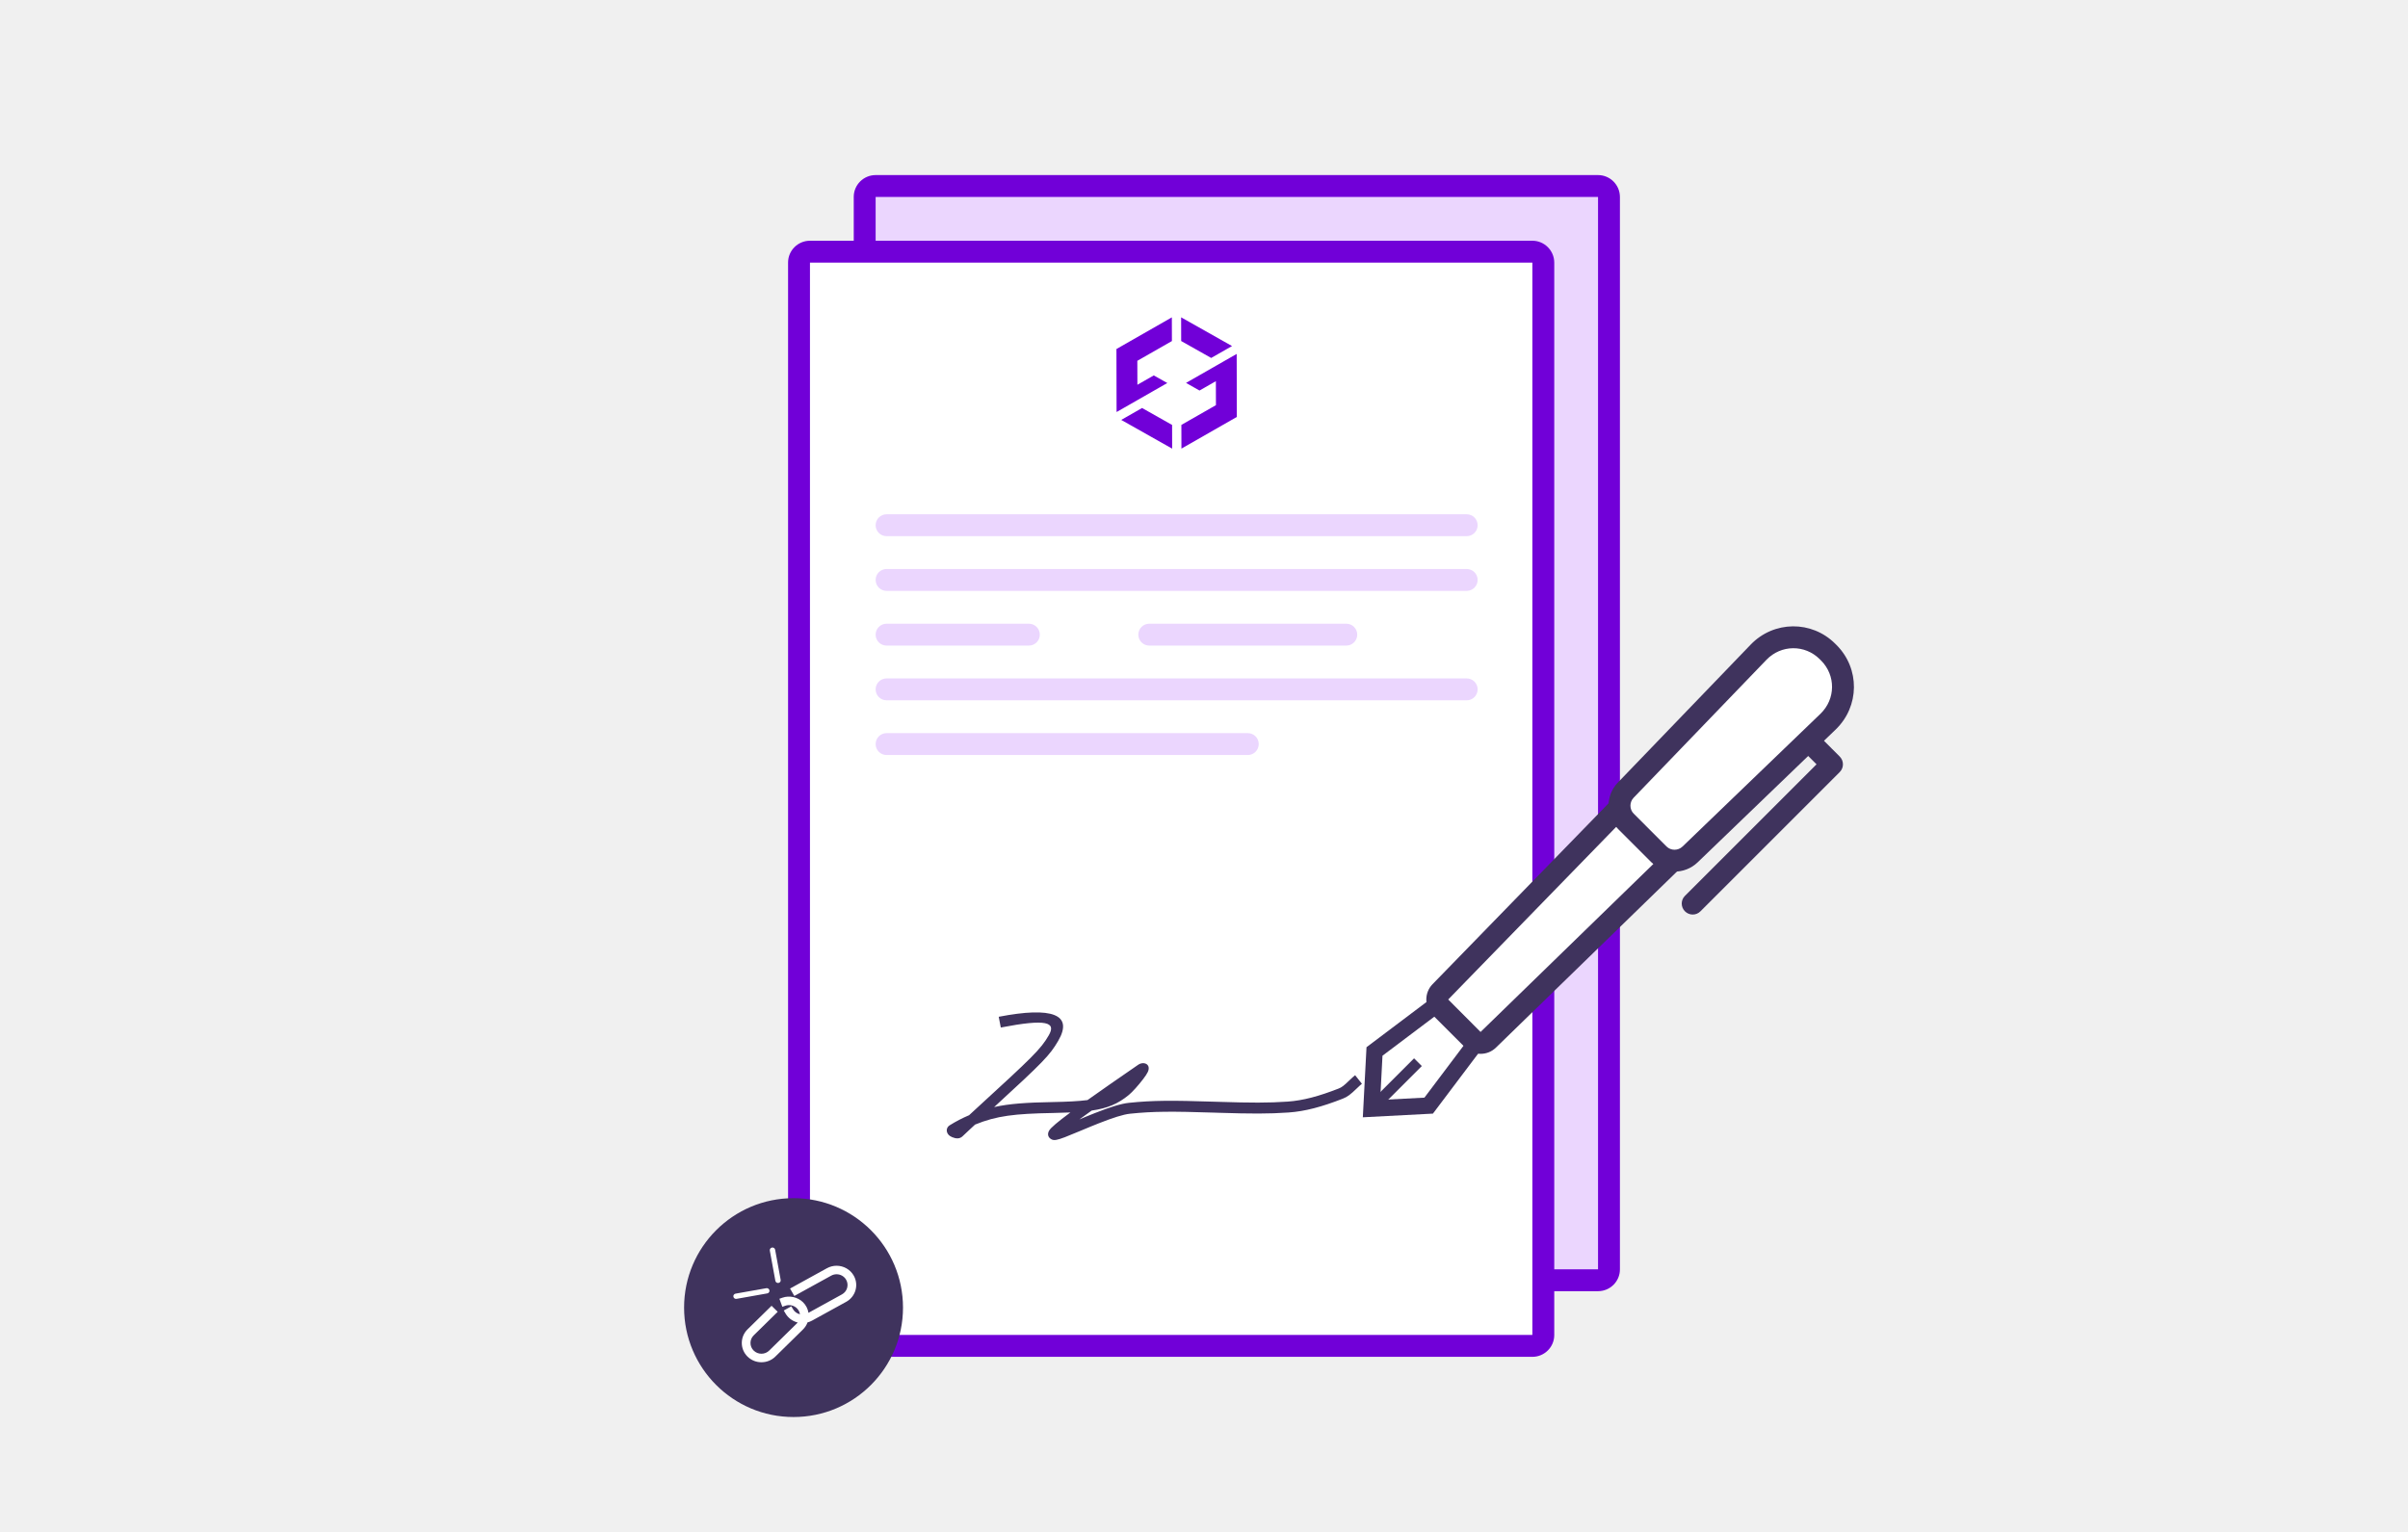
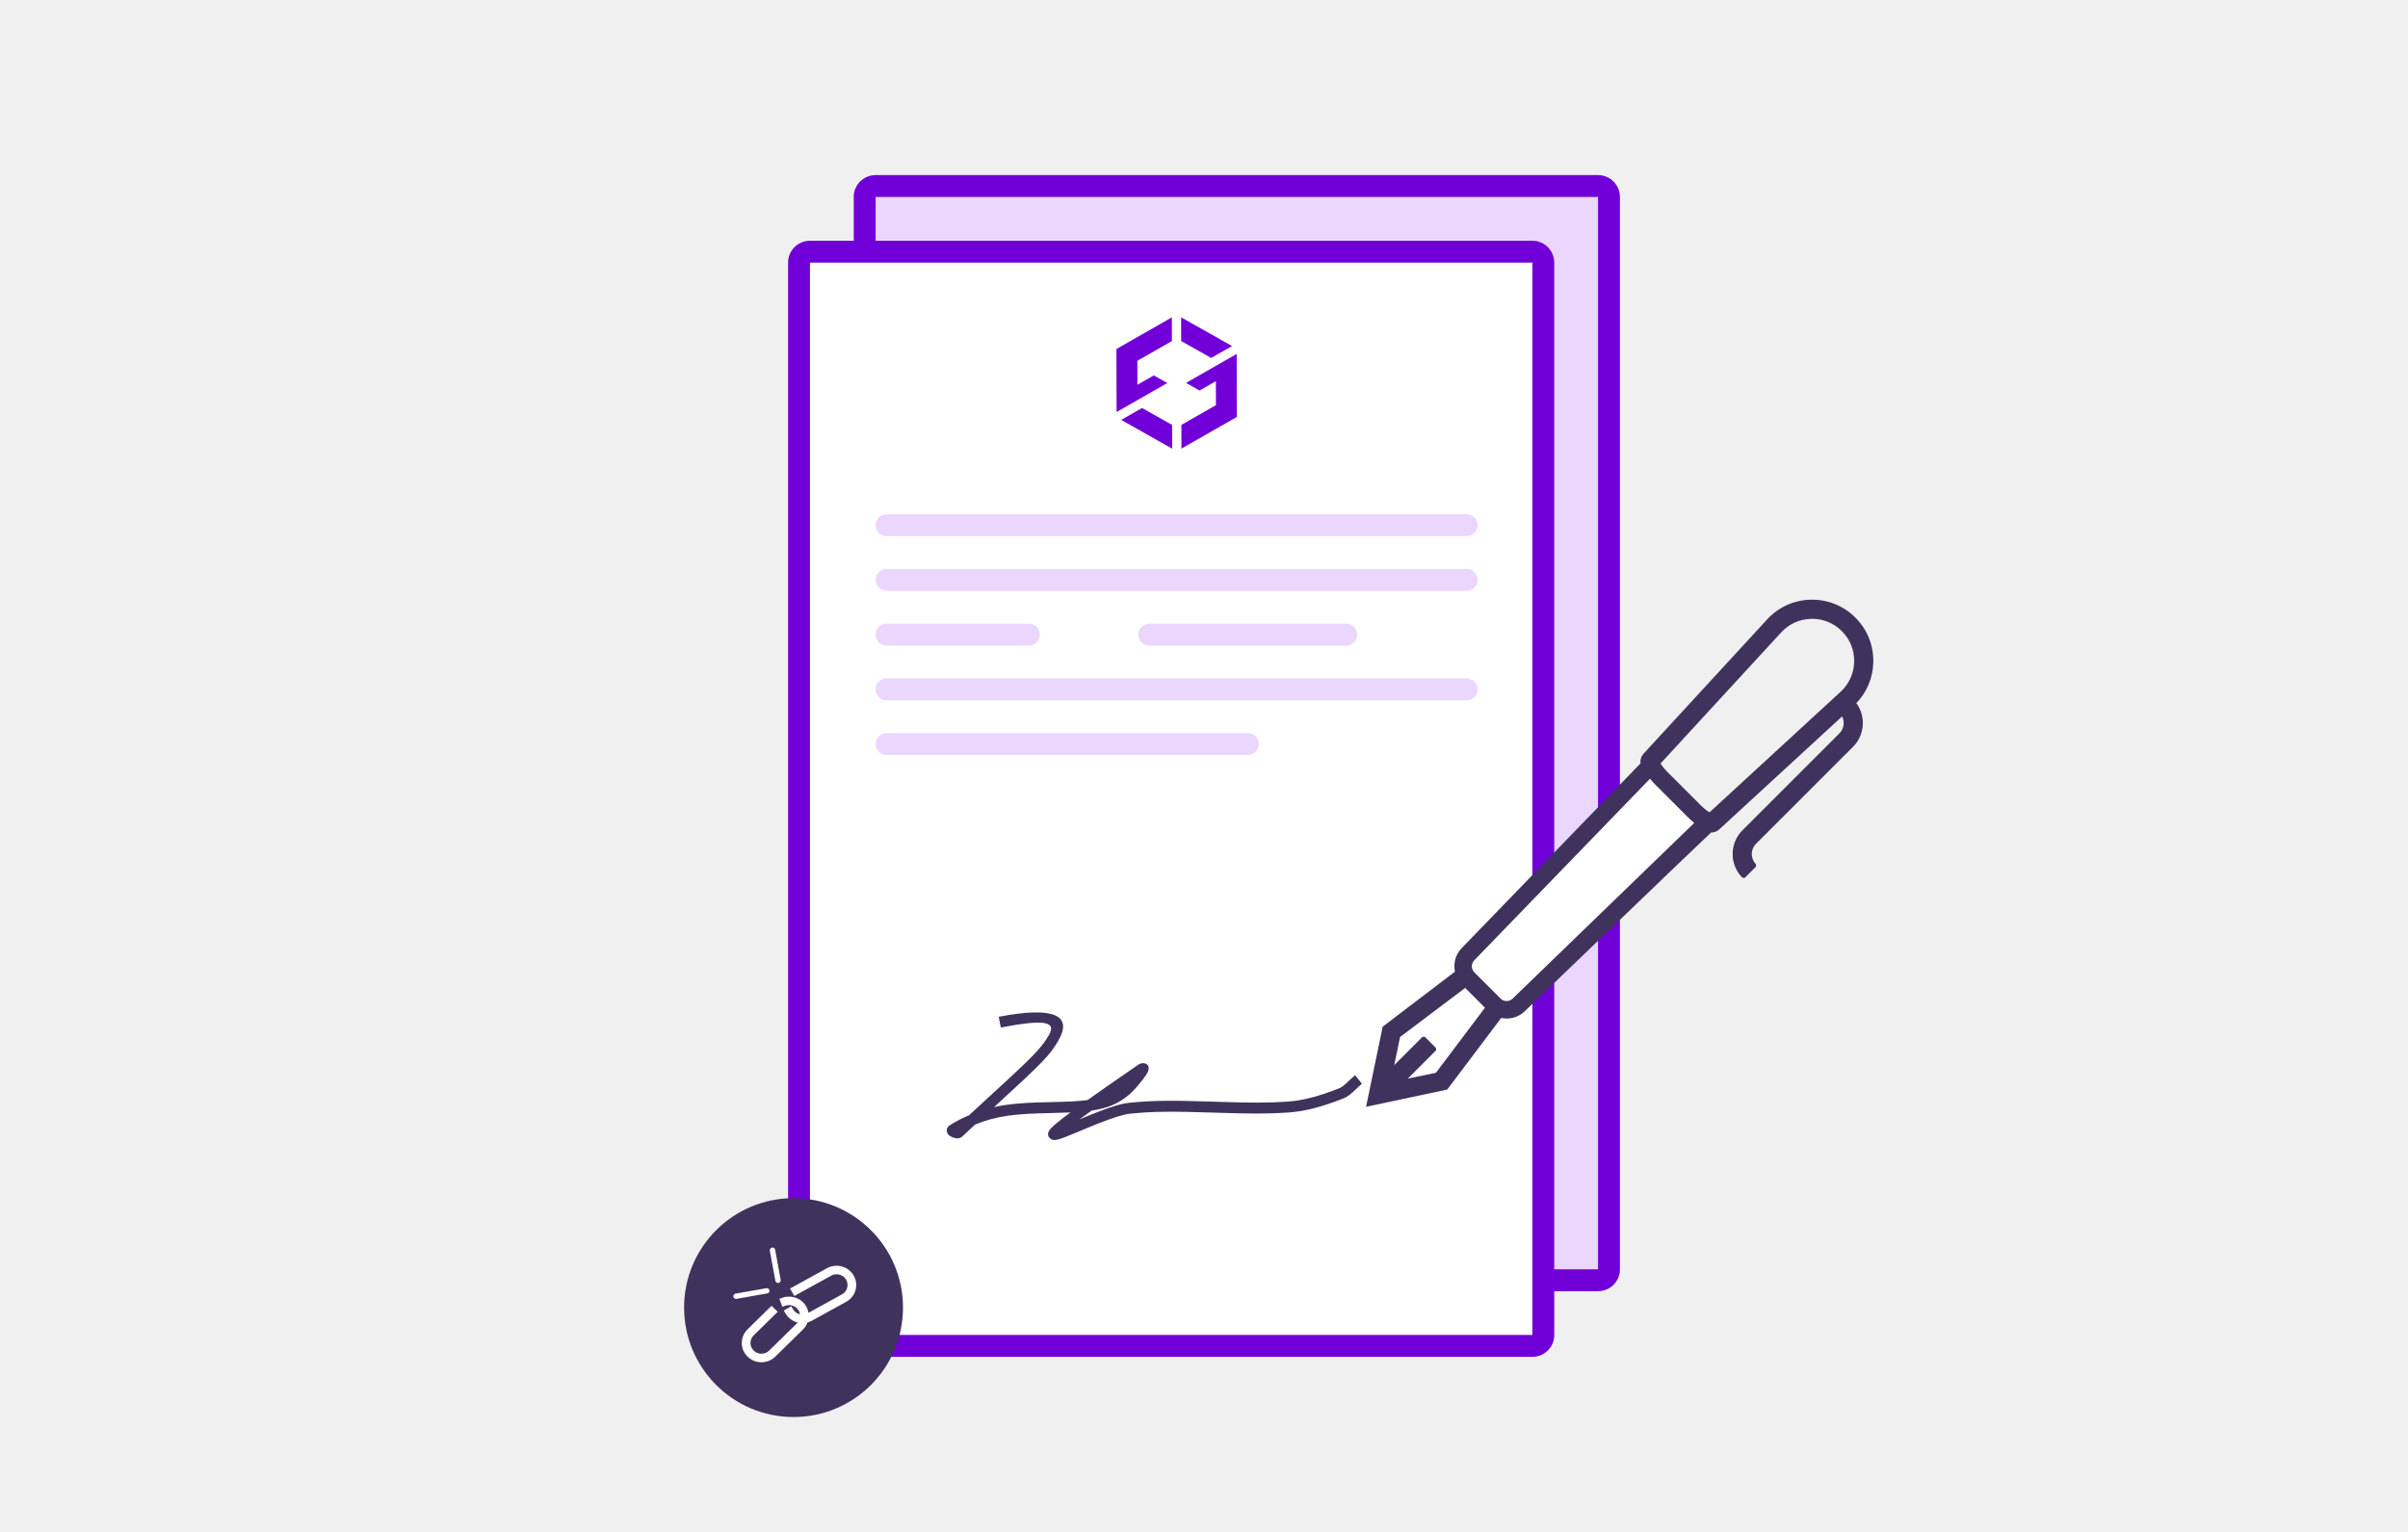
<svg xmlns="http://www.w3.org/2000/svg" xmlns:xlink="http://www.w3.org/1999/xlink" width="220px" height="140px" viewBox="0 0 220 140" version="1.1">
  <defs>
    <path d="M148,83.726 L148,116.009 C148,117.109 147.102,118 145.999,118 L80.001,118 C78.896,118 78,117.103 78,116.008 L78,17.992 C78,16.892 78.898,16 80.001,16 L145.999,16 C147.104,16 148,16.899 148,18.006 L148,76.281" id="path-1" />
    <mask id="mask-2" maskContentUnits="userSpaceOnUse" maskUnits="objectBoundingBox" x="0" y="0" width="70" height="102" fill="white">
      <use xlink:href="#path-1" />
    </mask>
    <path d="M142,89.726 L142,122.009 C142,123.109 141.102,124 139.999,124 L74.001,124 C72.896,124 72,123.103 72,122.008 L72,23.992 C72,22.892 72.898,22 74.001,22 L139.999,22 C141.104,22 142,22.899 142,24.006 L142,82.281" id="path-3" />
    <mask id="mask-4" maskContentUnits="userSpaceOnUse" maskUnits="objectBoundingBox" x="0" y="0" width="70" height="102" fill="white">
      <use xlink:href="#path-3" />
    </mask>
  </defs>
  <g id="logo" stroke="none" stroke-width="1" fill="none" fill-rule="evenodd">
    <g id="work2">
      <use id="Rectangle-6" stroke="#7100D8" mask="url(#mask-2)" stroke-width="4" fill="#EBD6FE" xlink:href="#path-1" />
      <use id="Rectangle-6" stroke="#7100D8" mask="url(#mask-4)" stroke-width="4" fill="#FFFFFF" xlink:href="#path-3" />
      <g id="Group-2" transform="translate(102, 29)" fill="#7100D8">
        <path d="M0,2.897 L5.063,0.003 L5.068,2.169 L1.909,3.974 L1.915,6.164 L3.412,5.309 L4.648,6.004 L3.285,6.783 L1.918,7.565 L1.918,7.566 L0.013,8.654 L0,2.897 Z M5.91,0 L10.561,2.625 L8.657,3.713 L5.915,2.166 L5.91,0 Z M0.438,9.375 L2.343,8.287 L5.085,9.834 L5.09,12 L0.438,9.375 Z M9.082,4.434 L10.987,3.345 L11,9.104 L5.938,11.998 L5.933,9.831 L9.091,8.026 L9.085,5.835 L7.589,6.691 L6.359,5.992 L9.082,4.435 L9.082,4.434 Z" id="Combined-Shape" />
      </g>
      <ellipse id="Oval" fill="#3F335D" cx="72.5" cy="119.5" rx="10" ry="10" />
      <rect id="Rectangle-8" fill="#EBD6FE" x="80" y="47" width="55" height="2" rx="1" />
      <rect id="Rectangle-8" fill="#EBD6FE" x="80" y="52" width="55" height="2" rx="1" />
      <rect id="Rectangle-8" fill="#EBD6FE" x="80" y="57" width="15" height="2" rx="1" />
      <rect id="Rectangle-8" fill="#EBD6FE" x="104" y="57" width="20" height="2" rx="1" />
      <rect id="Rectangle-8" fill="#EBD6FE" x="80" y="62" width="55" height="2" rx="1" />
      <rect id="Rectangle-8" fill="#EBD6FE" x="80" y="67" width="35" height="2" rx="1" />
      <path d="M96.182,101.716 C96.771,101.705 97.306,101.689 97.794,101.666 C98.537,101.631 99.174,101.577 99.735,101.495 C101.205,101.281 102.155,100.869 103.13,100.067 C103.461,99.795 104.004,99.187 104.424,98.639 C104.638,98.358 104.792,98.131 104.865,97.97 C105.196,97.251 104.488,96.964 103.984,97.31 C102.059,98.635 100.537,99.694 99.356,100.535 C98.748,100.968 98.231,101.342 97.794,101.666 C96.591,102.558 96.006,103.062 95.856,103.316 C95.709,103.563 95.692,103.876 95.998,104.084 C96.165,104.198 96.316,104.203 96.512,104.17 C96.694,104.139 96.941,104.059 97.294,103.925 C97.709,103.767 99.757,102.911 99.686,102.94 C99.925,102.842 100.145,102.753 100.356,102.67 C101.675,102.148 102.631,101.845 103.239,101.782 C105.356,101.561 107.068,101.558 110.938,101.683 C111.14,101.69 111.14,101.69 111.343,101.696 C114.31,101.791 115.916,101.796 117.717,101.671 C119.245,101.565 120.784,101.148 122.677,100.407 C123.117,100.235 123.391,100.017 123.946,99.483 C124.188,99.25 124.295,99.152 124.428,99.046 L123.807,98.262 C123.64,98.395 123.518,98.507 123.252,98.762 C122.793,99.205 122.587,99.368 122.312,99.476 C120.506,100.183 119.056,100.576 117.647,100.674 C115.89,100.796 114.31,100.79 111.374,100.696 C111.173,100.69 111.173,100.69 110.97,100.684 C107.054,100.557 105.313,100.56 103.136,100.787 C102.407,100.863 101.391,101.185 99.988,101.74 C99.773,101.825 99.549,101.916 99.307,102.015 C99.329,102.006 99.019,102.136 98.613,102.304 C98.942,102.064 99.315,101.795 99.735,101.495 C100.943,100.634 102.535,99.522 104.551,98.134 C104.476,98.185 104.443,98.2 104.235,98.116 C103.839,97.955 103.863,97.756 103.957,97.552 C103.923,97.625 103.801,97.807 103.63,98.031 C103.252,98.524 102.754,99.081 102.495,99.295 C101.642,99.996 100.78,100.352 99.356,100.535 C98.522,100.643 97.495,100.691 96.164,100.716 C93.794,100.759 92.226,100.861 90.828,101.174 C90.048,101.348 89.321,101.587 88.537,101.919 C87.922,102.179 87.336,102.483 86.766,102.839 C86.431,103.048 86.43,103.447 86.654,103.697 C86.744,103.797 86.863,103.871 86.999,103.928 C87.331,104.067 87.674,104.096 87.935,103.849 C88.129,103.665 88.33,103.476 88.54,103.279 C88.715,103.116 88.895,102.949 89.085,102.774 C89.3,102.574 89.528,102.365 89.775,102.139 C90.148,101.797 90.499,101.476 90.828,101.174 C95.324,97.049 95.911,96.44 96.676,95.13 C98.09,92.709 96.142,91.976 91.245,92.922 L91.435,93.904 C95.643,93.091 96.517,93.42 95.812,94.626 C95.072,95.894 94.4,96.547 89.099,101.401 C88.901,101.583 88.714,101.755 88.537,101.919 C88.297,102.139 88.074,102.347 87.857,102.549 C87.645,102.747 87.442,102.938 87.246,103.124 C87.374,103.003 87.38,103.003 87.385,103.005 C87.551,103.198 87.55,103.528 87.296,103.687 C87.821,103.359 88.36,103.079 88.916,102.844 C88.972,102.82 89.029,102.797 89.085,102.774 C91.048,101.97 92.707,101.779 96.182,101.716 Z" id="Path-3" fill="#3F335D" fill-rule="nonzero" />
      <g id="disconnected-chains" transform="translate(67, 114)" fill-rule="nonzero" fill="#FFFFFF">
        <g id="Capa_1">
          <g id="Group">
            <path d="M10.997,2.574 C10.68,2.019 10.08,1.675 9.43,1.675 C9.124,1.675 8.821,1.753 8.555,1.9 L5.182,3.758 L5.57,4.437 L8.943,2.579 C9.092,2.497 9.26,2.453 9.43,2.453 C9.794,2.453 10.129,2.645 10.306,2.955 C10.436,3.183 10.468,3.448 10.396,3.701 C10.324,3.954 10.155,4.165 9.922,4.293 L6.865,5.977 C6.807,5.611 6.633,5.274 6.362,5.007 C5.882,4.537 5.122,4.37 4.484,4.595 L4.208,4.693 L4.476,5.425 L4.753,5.328 C5.11,5.201 5.534,5.295 5.801,5.557 C5.955,5.709 6.053,5.901 6.084,6.109 C6.071,6.106 6.058,6.102 6.046,6.099 C5.787,6.028 5.573,5.862 5.443,5.633 L5.299,5.383 L4.607,5.765 L4.752,6.015 C4.986,6.425 5.369,6.721 5.831,6.849 C5.847,6.853 5.863,6.857 5.879,6.861 C5.855,6.891 5.829,6.92 5.801,6.947 L3.274,9.428 C3.085,9.614 2.834,9.716 2.566,9.716 C2.298,9.716 2.047,9.614 1.858,9.428 C1.669,9.243 1.566,8.996 1.566,8.733 C1.566,8.471 1.669,8.224 1.858,8.039 L4.053,5.884 L3.492,5.334 L1.297,7.488 C0.958,7.821 0.772,8.263 0.772,8.733 C0.772,9.204 0.958,9.646 1.297,9.979 C1.636,10.312 2.087,10.495 2.566,10.495 C3.045,10.495 3.496,10.312 3.835,9.979 L6.362,7.498 C6.547,7.316 6.69,7.095 6.779,6.853 C6.925,6.815 7.065,6.76 7.194,6.688 L10.311,4.972 C10.728,4.741 11.029,4.365 11.159,3.912 C11.289,3.459 11.231,2.983 10.997,2.574 Z" id="Shape" />
            <path d="M4.126,3.248 C4.259,3.224 4.348,3.098 4.324,2.967 L3.817,0.208 C3.793,0.077 3.665,-0.01 3.531,0.013 C3.398,0.037 3.309,0.163 3.333,0.294 L3.839,3.052 C3.863,3.184 3.992,3.271 4.126,3.248 Z" id="Shape" />
            <path d="M0.289,4.701 L3.099,4.203 C3.233,4.179 3.322,4.054 3.298,3.923 C3.273,3.791 3.145,3.703 3.012,3.727 L0.202,4.225 C0.069,4.248 -0.021,4.374 0.004,4.505 C0.028,4.637 0.156,4.724 0.289,4.701 Z" id="Shape" />
          </g>
        </g>
      </g>
-       <g id="Group-5" transform="translate(146.8701, 81.87006) rotate(45) translate(-146.8701, -81.87006) translate(139.8701, 50.87006)">
-         <g id="Group-4" transform="translate(0, -0)">
-           <polygon id="Combined-Shape" fill="#3F335D" fill-rule="nonzero" points="8.652 48.25 9.791 56.355 5.5 61.121 1.209 56.355 2.348 48.25" />
-           <polygon id="Path" fill="#FFFFFF" points="2.791 55.872 5.5 58.879 8.209 55.872 7.348 49.75 3.652 49.75" />
-           <rect id="Rectangle-19" fill="#3F335D" x="5" y="54" width="1" height="6" />
-           <path d="M2.986,16 L8.014,16 C9.124,16 10.025,16.903 10.01,18.007 L9.597,48.021 C9.582,49.116 8.687,50 7.592,50 L3.408,50 C2.314,50 1.418,49.109 1.403,48.021 L0.99,18.007 C0.975,16.895 1.865,16 2.986,16 Z" id="Rectangle-17" fill="#3F335D" fill-rule="nonzero" />
-           <path d="M3.403,47.993 C3.403,47.991 7.592,48 7.592,48 C7.592,48 8.01,18 8.01,18 L2.99,18 L3.403,47.993 Z" id="Path" fill="#FFFFFF" />
-           <path d="M5.42,1.98951966e-13 L5.58,1.98951966e-13 C8.626,1.98951966e-13 11.047,2.468 10.989,5.519 L10.655,23.014 C10.624,24.664 9.268,26 7.624,26 L3.376,26 C1.729,26 0.376,24.665 0.345,23.014 L0.011,5.519 C-0.047,2.473 2.374,1.98951966e-13 5.42,1.98951966e-13 Z" id="Rectangle-17" fill="#3F335D" fill-rule="nonzero" />
-           <path d="M2.011,5.481 L2.344,22.976 C2.355,23.54 2.821,24 3.376,24 L7.624,24 C8.176,24 8.645,23.538 8.656,22.976 L8.989,5.481 C9.026,3.549 7.506,2 5.58,2 L5.42,2 C3.495,2 1.974,3.553 2.011,5.481 Z" id="Path" fill="#FFFFFF" />
-         </g>
-         <path d="M12,9 L14,9 L14,26.007 C14,26.555 13.556,27 13,27 C12.448,27 12,26.555 12,26.007 L12,9 Z M10,7 L12.991,7 C13.548,7 14,7.444 14,8 L14,9 L10,9 L10,7 Z" id="Combined-Shape" fill="#3F335D" />
+       <g id="pen" transform="translate(124, 54)">
+         <path d="M26.148,14.891 L37.395,2.666 C38.429,1.511 39.853,0.85 41.403,0.807 C42.956,0.766 44.417,1.346 45.513,2.442 C46.61,3.54 47.191,5 47.148,6.552 C47.109,7.955 46.563,9.257 45.599,10.26 C46.489,11.471 46.373,13.173 45.295,14.252 L36.432,23.114 C35.916,23.63 35.916,24.47 36.432,24.987 L36.432,25.199 L35.408,26.223 L35.196,26.223 C33.997,25.025 33.997,23.076 35.196,21.877 L44.058,13.015 C44.471,12.603 44.557,11.975 44.297,11.472 L33.07,21.801 C32.859,21.99 32.609,22.081 32.331,22.081 C32.287,22.081 15.305,38.416 15.305,38.416 C14.858,38.848 14.264,39.082 13.649,39.082 C13.485,39.082 13.32,39.064 13.155,39.029 L8.221,45.574 L0.807,47.148 L2.325,39.825 L8.927,34.8 C8.766,34.031 8.986,33.223 9.539,32.651 L25.879,15.764 C25.844,15.433 25.928,15.137 26.148,14.891 Z M11.67,38.094 L9.862,36.286 L3.915,40.769 L3.384,43.335 L5.964,40.755 L6.176,40.755 L7.2,41.78 L7.2,41.992 L4.62,44.572 L7.187,44.04 L11.67,38.094 Z M44.12,9.259 C44.915,8.548 45.37,7.57 45.4,6.503 C45.429,5.436 45.031,4.434 44.276,3.679 C43.52,2.923 42.518,2.524 41.452,2.555 C40.385,2.585 39.407,3.039 38.695,3.836 L27.716,15.77 C27.85,15.998 28.074,16.285 28.368,16.579 L31.376,19.587 C31.669,19.88 31.957,20.105 32.185,20.239 L44.12,9.259 Z" id="Shape" fill="#3F335D" fill-rule="nonzero" />
+         <path d="M14.193,37.266 C13.888,37.562 13.395,37.558 13.095,37.258 L10.697,34.86 C10.397,34.56 10.394,34.068 10.689,33.763 L26.747,17.167 C26.924,17.385 27.101,17.573 27.237,17.71 L30.245,20.718 L30.245,20.717 C30.382,20.854 30.57,21.031 30.788,21.207 L14.193,37.266 Z" id="Path" fill="#FFFFFF" />
      </g>
    </g>
  </g>
</svg>
